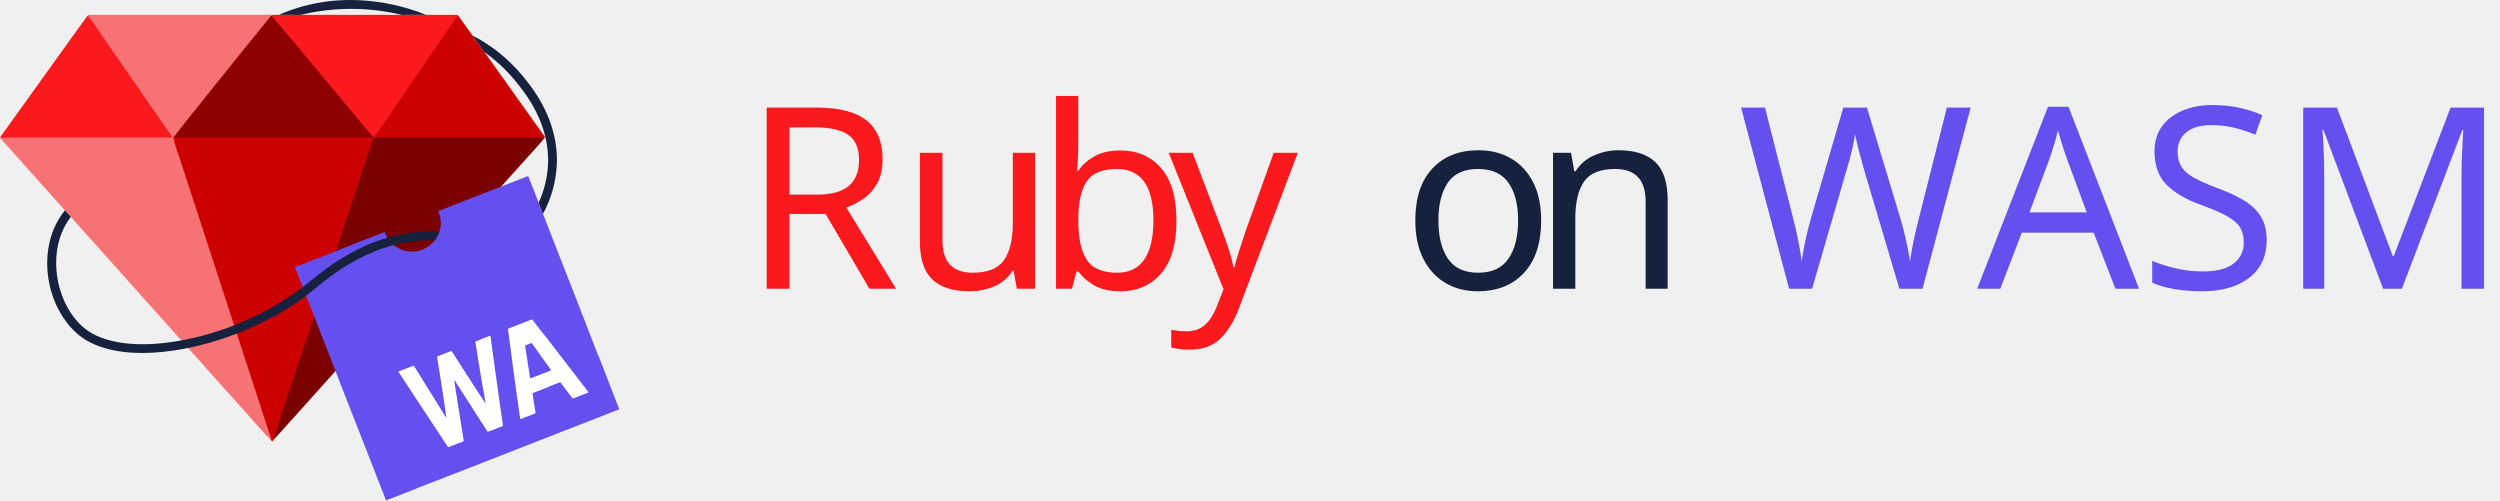
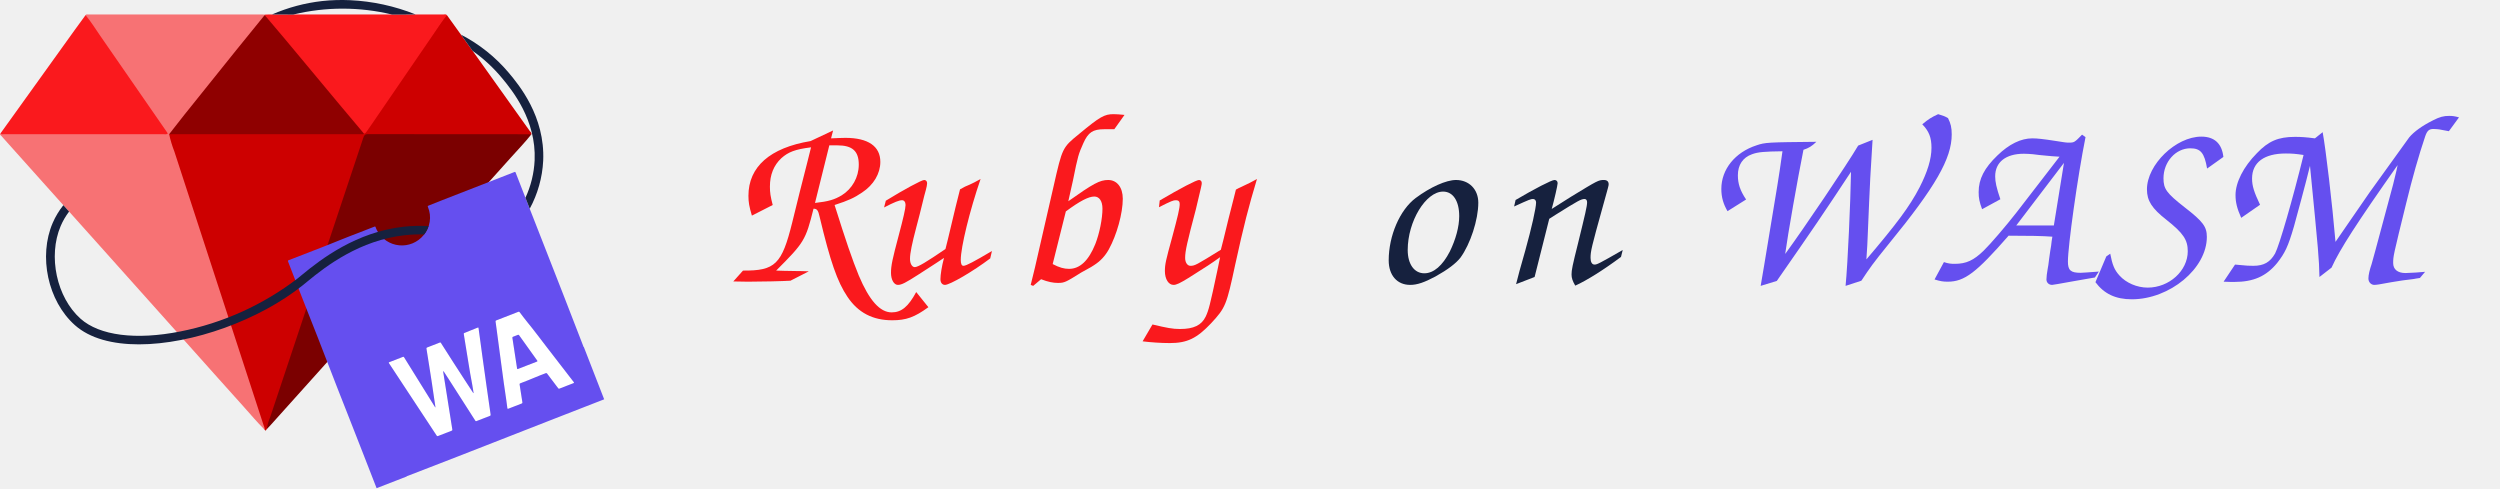
- <svg xmlns="http://www.w3.org/2000/svg" id="Layer_1" data-name="Layer 1" viewBox="0 0 463.143 92.706">
+ <svg xmlns="http://www.w3.org/2000/svg" id="Layer_1" data-name="Layer 1" viewBox="0 0 474.746 92.706">
  <defs>
-     <style>.cls-1{fill:#cd0000;}.cls-2{fill:#f77274;}.cls-3{fill:#7b0000;}.cls-4,.cls-9{fill:#fa191d;}.cls-5{fill:#8f0000;}.cls-6{fill:#fff;}.cls-14,.cls-15,.cls-7{fill:#654fef;}.cls-11,.cls-12,.cls-8{fill:#16213e;}.cls-9{font-size:47px;font-family:ChalkboardSE-Regular, Chalkboard SE;}.cls-10{letter-spacing:-0.031em;}.cls-11{letter-spacing:0.025em;}.cls-12,.cls-15{letter-spacing:-0em;}.cls-13{letter-spacing:-0.078em;}.cls-14{letter-spacing:-0.045em;}</style>
+     <style>
+       .cls-1 {
+         fill: #cd0000;
+       }
+ 
+       .cls-2 {
+         fill: #f77274;
+       }
+ 
+       .cls-3 {
+         fill: #7b0000;
+       }
+ 
+       .cls-10, .cls-11, .cls-14, .cls-4 {
+         fill: #fa191d;
+       }
+ 
+       .cls-5 {
+         fill: #8f0000;
+       }
+ 
+       .cls-6 {
+         fill: #fff;
+       }
+ 
+       .cls-15, .cls-16, .cls-7 {
+         fill: #654fef;
+       }
+ 
+       .cls-12, .cls-13, .cls-8 {
+         fill: #16213e;
+       }
+ 
+       .cls-10, .cls-11, .cls-12, .cls-13, .cls-14, .cls-15, .cls-16, .cls-9 {
+         isolation: isolate;
+       }
+ 
+       .cls-10, .cls-11, .cls-12, .cls-13, .cls-14, .cls-15, .cls-16 {
+         font-size: 47px;
+         font-family: ComicSansMS, Comic Sans MS;
+       }
+ 
+       .cls-11 {
+         letter-spacing: -0.03em;
+       }
+ 
+       .cls-12 {
+         letter-spacing: 0.025em;
+       }
+ 
+       .cls-14 {
+         letter-spacing: -0.078em;
+       }
+ 
+       .cls-15 {
+         letter-spacing: -0.045em;
+       }
+     </style>
  </defs>
  <g id="ruby">
-     <path class="cls-1" d="M151.994,261.051c-.104.204-.206.424-.401.064a6.594,6.594,0,0,1-.653-1.746c-1.811-5.366-3.52-10.766-5.29-16.145-1.891-5.748-3.752-11.505-5.631-17.257-1.912-5.854-3.802-11.715-5.727-17.565-.303-.92-.588-1.847-.878-2.771-.097-.308-.21-.652.272-.773a3.308,3.308,0,0,1,.773-.053q17.868-.003,35.733-.003a1.122,1.122,0,0,0,.798-.593q2.75-4.028,5.503-8.054c3.023-4.428,6.047-8.855,9.132-13.24.151-.215.241-.53.604-.5q2.86,3.979,5.719,7.959,5.009,7.009,10.001,14.029c.136.191.371.343.331.631a2.078,2.078,0,0,1-1.193.19q-14.567.002-29.134.001c-1.23,0-1.231 0-1.618,1.163q-8.77,26.314-17.546,52.625A11.516,11.516,0,0,1,151.994,261.051Z" transform="translate(-101.3569 -179.54)" />
-     <path class="cls-2" d="M133.477,205.02a20.809,20.809,0,0,0,.988,3.283q4.559,14.061,9.161,28.108,3.908,11.979,7.81,23.96a1.289,1.289,0,0,1,.157.745c-1.418-1.383-2.673-2.915-3.998-4.382-3.246-3.595-6.465-7.215-9.693-10.826q-8.975-10.037-17.948-20.075-5.231-5.848-10.472-11.688-3.943-4.4-7.88-8.804c-.101-.114-.383-.206-.162-.452a5.008,5.008,0,0,1,.9-.055q14.821.003,29.641-.002c.253-0.0.613.118.733-.092.147-.26-.175-.491-.325-.708q-6.453-9.351-12.921-18.692c-.503-.725-.999-1.454-1.505-2.177a1.629,1.629,0,0,1-.356-.749c.136-.212.35-.123.529-.123q16.55-.007,33.1-.002c.128,0,.257.017.385.027a.256.256,0,0,1,.011.181c-.892,1.318-1.942,2.516-2.937,3.753q-5.941,7.384-11.86,14.786c-.928,1.156-1.865,2.305-2.788,3.465A2.36,2.36,0,0,1,133.477,205.02Z" transform="translate(-101.3569 -179.54)" />
-     <path class="cls-3" d="M151.994,261.051a10.226,10.226,0,0,1,.686-2.338q8.822-26.496,17.659-52.987c.15-.451.295-.715.864-.714q15.539.032,31.078.02c-1.246,1.564-2.634,3.004-3.968,4.49q-22.839,25.448-45.693,50.882C152.42,260.629,152.203,260.837,151.994,261.051Z" transform="translate(-101.3569 -179.54)" />
-     <path class="cls-4" d="M151.62,182.401a.357.357,0,0,0-.001-.087c.236-.01.472-.027.708-.027q16.593-.002,33.186.005c.238 0.0.514-.123.717.122-.938,1.145-1.728,2.396-2.564,3.613q-5.792,8.432-11.56,16.881c-.363.531-.743,1.051-1.103,1.584-.136.201-.261.398-.533.417-.419-.051-.573-.424-.796-.689q-5.506-6.548-10.975-13.129-3.354-4.014-6.71-8.025A1.16,1.16,0,0,1,151.62,182.401Z" transform="translate(-101.3569 -179.54)" />
-     <path class="cls-4" d="M117.605,182.412c1.008,1.2,1.823,2.537,2.714,3.82q6.406,9.226,12.784,18.471a1.597,1.597,0,0,1,.108.227,1.041,1.041,0,0,1-.701.093q-15.173.007-30.347-.001c-.242-0-.521.111-.725-.134q7.057-9.831,14.115-19.662C116.232,184.283,116.922,183.35,117.605,182.412Z" transform="translate(-101.3569 -179.54)" />
-     <path class="cls-5" d="M151.62,182.401c1.191,1.409,2.388,2.813,3.573,4.227q2.502,2.986,4.991,5.982,2.782,3.339,5.562,6.68,2.354,2.816,4.723,5.619c-.153.172-.359.116-.546.116q-18.223-0-36.446-.005c.952-1.217,1.893-2.442,2.859-3.648q4.875-6.091,9.766-12.169C147.933,186.929,149.78,184.668,151.62,182.401Z" transform="translate(-101.3569 -179.54)" />
+     <path class="cls-1" d="M197.521,341.094c-.104.204-.206.424-.401.064a6.594,6.594,0,0,1-.653-1.746c-1.811-5.366-3.52-10.766-5.29-16.145-1.891-5.748-3.752-11.505-5.631-17.257-1.912-5.854-3.802-11.715-5.727-17.565-.303-.92-.588-1.847-.878-2.771-.097-.308-.21-.652.272-.773a3.308,3.308,0,0,1,.773-.053q17.868-.003,35.733-.003a1.122,1.122,0,0,0,.798-.593q2.75-4.028,5.503-8.054c3.023-4.428,6.047-8.855,9.132-13.24.151-.215.241-.53.604-.5q2.86,3.979,5.719,7.959,5.009,7.009,10.001,14.029c.136.191.371.343.331.631a2.078,2.078,0,0,1-1.193.19q-14.567.002-29.134.001c-1.23,0-1.231 0-1.618,1.163q-8.77,26.314-17.546,52.625A11.514,11.514,0,0,1,197.521,341.094Z" transform="translate(-146.8845 -259.5825)" />
+     <path class="cls-2" d="M179.005,285.062a20.808,20.808,0,0,0,.988,3.283q4.559,14.061,9.161,28.108,3.908,11.979,7.81,23.96a1.289,1.289,0,0,1,.157.745c-1.418-1.383-2.673-2.915-3.998-4.382-3.246-3.595-6.465-7.215-9.693-10.826q-8.975-10.037-17.948-20.075-5.231-5.848-10.472-11.688-3.943-4.4-7.88-8.804c-.101-.114-.383-.206-.162-.452a5.008,5.008,0,0,1,.9-.055q14.821.003,29.641-.002c.253-0.0.613.118.733-.092.147-.26-.175-.491-.325-.708q-6.453-9.351-12.921-18.692c-.503-.725-.999-1.454-1.505-2.177a1.629,1.629,0,0,1-.356-.749c.136-.212.35-.123.529-.123q16.55-.007,33.1-.002c.128,0,.257.017.385.027a.256.256,0,0,1,.011.181c-.892,1.318-1.942,2.516-2.937,3.753q-5.941,7.384-11.86,14.786c-.928,1.156-1.865,2.305-2.788,3.465A2.36,2.36,0,0,1,179.005,285.062Z" transform="translate(-146.8845 -259.5825)" />
+     <path class="cls-3" d="M197.521,341.094a10.226,10.226,0,0,1,.686-2.338q8.822-26.496,17.659-52.987c.15-.451.295-.715.864-.714q15.539.032,31.078.02c-1.246,1.564-2.634,3.004-3.968,4.49q-22.839,25.448-45.693,50.882C197.948,340.671,197.731,340.879,197.521,341.094Z" transform="translate(-146.8845 -259.5825)" />
+     <path class="cls-4" d="M197.148,262.444a.357.357,0,0,0-.001-.087c.236-.01.472-.027.708-.027q16.593-.002,33.186.005c.238 0.0.514-.123.717.122-.938,1.145-1.728,2.396-2.564,3.613q-5.792,8.432-11.56,16.881c-.363.531-.743,1.051-1.103,1.584-.136.201-.261.398-.533.417-.419-.051-.573-.424-.796-.689q-5.506-6.548-10.975-13.129-3.354-4.014-6.71-8.025A1.16,1.16,0,0,1,197.148,262.444Z" transform="translate(-146.8845 -259.5825)" />
+     <path class="cls-4" d="M163.133,262.455c1.008,1.2,1.823,2.537,2.714,3.82q6.406,9.226,12.784,18.471a1.598,1.598,0,0,1,.108.227,1.041,1.041,0,0,1-.701.093q-15.173.007-30.347-.001c-.242-0-.521.111-.725-.134q7.057-9.831,14.115-19.662C161.759,264.326,162.449,263.392,163.133,262.455Z" transform="translate(-146.8845 -259.5825)" />
+     <path class="cls-5" d="M197.148,262.444c1.191,1.409,2.388,2.813,3.573,4.227q2.502,2.986,4.991,5.982,2.782,3.339,5.562,6.68,2.354,2.816,4.723,5.619c-.153.172-.359.116-.546.116q-18.223-0-36.446-.005c.952-1.217,1.893-2.442,2.859-3.648q4.875-6.091,9.766-12.169C193.46,266.971,195.308,264.71,197.148,262.444Z" transform="translate(-146.8845 -259.5825)" />
  </g>
  <g id="tag">
-     <path class="cls-6" d="M184.051,256.884q-.132-.886-.264-1.772c-.301-2.008-.574-4.021-.913-6.023-.188-1.11-.34-2.224-.53-3.333-.024-.142.02-.192.142-.239q1.185-.452,2.364-.919a.17.17,0,0,1,.249.082c1.507,2.357,3.001,4.723,4.538,7.061.52.79,1.025,1.59,1.552,2.376.021.031.047.059.072.089.052-.05.022-.101.014-.15-.077-.477-.141-.957-.234-1.431-.53-2.706-.902-5.438-1.373-8.154-.085-.489-.156-.98-.235-1.47-.016-.098-.031-.176.102-.225.829-.303,1.621-.698,2.454-.993.223-.079.221-.084.253.143.495,3.608.97,7.219,1.492,10.823q.397,2.744.788,5.489c.021.147.005.225-.155.285-.834.312-1.663.637-2.491.966a.189.189,0,0,1-.278-.092q-2.483-3.887-4.975-7.769c-.31-.483-.623-.964-.936-1.445a.29.29,0,0,0-.188-.157c.065.412.127.811.19,1.209q.778,4.928,1.561,9.856c.024.151-.021.203-.149.252q-1.284.491-2.563.996c-.114.045-.18.04-.253-.071q-4.522-6.874-9.053-13.742c-.098-.148-.041-.174.082-.221q1.265-.486,2.526-.983a.176.176,0,0,1,.262.086q2.879,4.644,5.767,9.283c.043.07.091.136.137.204Z" transform="translate(-101.3569 -179.54)" />
-     <path class="cls-6" d="M208.915,252.823c-.427.166-.857.325-1.28.502a.216.216,0,0,1-.296-.074l-.008-.014c-.682-.906-1.372-1.806-2.052-2.714a.231.231,0,0,0-.307-.11l-.02.011c-.663.27-1.346.495-1.998.79-.917.415-1.868.739-2.798,1.118a.171.171,0,0,0-.134.202l.007.026c.178,1.114.344,2.229.522,3.343a.21.21,0,0,1-.162.28q-1.232.464-2.454.953c-.158.063-.218.058-.239-.132-.053-.493-.12-.985-.195-1.476-.674-4.432-1.202-8.883-1.82-13.322-.075-.536-.139-1.074-.218-1.609a.165.165,0,0,1,.108-.208l.021-.005q2.104-.813,4.204-1.635a.174.174,0,0,1,.236.068l.004.007c.488.641.964,1.292,1.476,1.913,1.274,1.546,2.458,3.161,3.686,4.743,1.707,2.199,3.4,4.407,5.103,6.609.102.132.068.174-.069.225C209.791,252.478,209.354,252.652,208.915,252.823Zm-7.405-3.916c.589-.229,1.177-.462,1.769-.684.144-.054.176-.101.078-.237q-1.715-2.386-3.419-4.78a.167.167,0,0,0-.221-.083l-.017.009c-.297.125-.598.243-.902.35-.133.047-.155.113-.134.244q.446,2.875.879,5.752c.022.15.057.177.2.119C200.329,249.361,200.92,249.136,201.509,248.907Z" transform="translate(-101.3569 -179.54)" />
-     <path class="cls-7" d="M178.577,270.029l-5.703,2.216c-1.839-4.663-3.619-9.35-5.476-14.007-2.586-6.485-5.032-13.025-7.626-19.507-1.266-3.164-2.474-6.351-3.712-9.527-.053-.136-.043-.192.104-.25,3.318-1.308,6.664-2.544,9.962-3.905,1.139-.47,2.296-.897,3.445-1.343.956-.372,1.914-.741,2.868-1.118.135-.053.204-.051.251.104a3.691,3.691,0,0,0,.312.687,5.324,5.324,0,0,0,8.773.842,5.183,5.183,0,0,0,.849-5.367c-.038-.102-.097-.185.07-.252q1.282-.514,2.566-1.022c4.575-1.803,9.164-3.572,13.746-5.357.147-.057.211-.06.278.111,1.826,4.648,3.609,9.312,5.448,13.955,2.496,6.301,4.92,12.63,7.378,18.947.028.072.025.169.119.205l3.858,9.928c-6.105,2.399-12.232,4.739-18.331,7.155-6.31,2.5-12.649,4.927-18.975,7.387C178.709,269.938,178.613,269.935,178.577,270.029Zm5.474-13.146-.045.012c-.046-.068-.094-.134-.137-.204q-2.886-4.64-5.767-9.283a.176.176,0,0,0-.262-.086q-1.26.498-2.526.983c-.123.047-.179.073-.082.221q4.533,6.867,9.053,13.742c.074.112.14.116.253.071q1.279-.504,2.563-.996c.129-.049.173-.101.149-.252q-.787-4.927-1.561-9.856c-.063-.399-.126-.797-.19-1.209a.29.29,0,0,1,.188.157c.313.481.626.962.936,1.445q2.49,3.883,4.975,7.769a.189.189,0,0,0,.278.092c.828-.329,1.657-.654,2.491-.966.16-.06.176-.139.155-.285q-.387-2.745-.788-5.489c-.522-3.604-.997-7.215-1.492-10.823-.031-.227-.03-.222-.253-.143-.833.295-1.625.689-2.454.993-.132.048-.117.127-.102.225.078.49.15.981.235,1.47.47,2.716.843,5.448,1.373,8.154.093.474.157.954.234,1.431.008.049.038.099-.014.15-.025-.03-.051-.058-.072-.089-.527-.786-1.033-1.585-1.552-2.376-1.537-2.338-3.031-4.703-4.538-7.061a.17.17,0,0,0-.249-.082q-1.18.466-2.364.919c-.123.047-.167.097-.142.239.189,1.109.342,2.223.53,3.333.339,2.002.612,4.014.913,6.023q.133.886.264,1.772Zm24.864-4.061c.439-.171.877-.345,1.318-.51.137-.051.171-.093.069-.225-1.703-2.201-3.397-4.41-5.103-6.609-1.228-1.582-2.412-3.197-3.686-4.743-.512-.621-.988-1.272-1.476-1.913a.174.174,0,0,0-.233-.079l-.007.004q-2.1.823-4.204,1.635a.165.165,0,0,0-.133.192l.005.021c.079.535.144,1.073.218,1.609.617,4.439,1.145,8.891,1.82,13.322.075.49.141.983.195,1.476.021.19.08.195.239.132q1.223-.487,2.454-.953a.21.21,0,0,0,.162-.28c-.178-1.114-.344-2.229-.522-3.343a.171.171,0,0,1,.101-.221l.026-.007c.93-.379,1.882-.702,2.798-1.118.651-.295,1.334-.52,1.998-.79a.231.231,0,0,1,.316.08l.011.02c.68.908,1.37,1.807,2.052,2.714a.216.216,0,0,0,.29.095l.014-.008c.423-.176.853-.336,1.28-.502Z" transform="translate(-101.3569 -179.54)" />
-     <path class="cls-7" d="M201.509,248.907c-.589.229-1.181.454-1.767.69-.144.058-.178.03-.2-.119q-.432-2.877-.879-5.752c-.02-.131.001-.197.134-.244.304-.107.605-.225.902-.35a.167.167,0,0,1,.229.058l.009.017q1.706,2.393,3.419,4.78c.098.136.066.183-.078.237C202.687,248.445,202.099,248.678,201.509,248.907Z" transform="translate(-101.3569 -179.54)" />
+     <path class="cls-6" d="M229.579,336.926l-.264-1.772c-.301-2.008-.574-4.021-.913-6.023-.188-1.11-.34-2.224-.53-3.333-.024-.142.02-.192.142-.239q1.185-.452,2.364-.919a.17.17,0,0,1,.249.082c1.507,2.357,3.001,4.723,4.538,7.061.52.79,1.025,1.59,1.552,2.376.021.031.047.059.072.089.052-.05.022-.101.014-.15-.077-.477-.141-.957-.234-1.431-.53-2.706-.902-5.438-1.373-8.154-.085-.489-.156-.98-.235-1.47-.016-.098-.031-.176.102-.225.829-.303,1.621-.698,2.454-.993.223-.079.221-.084.253.143.495,3.608.97,7.219,1.492,10.823q.397,2.744.788,5.489c.021.147.005.225-.155.285-.834.312-1.663.637-2.491.966a.189.189,0,0,1-.278-.092q-2.483-3.887-4.975-7.769c-.31-.483-.623-.964-.936-1.445a.29.29,0,0,0-.188-.157c.065.412.127.811.19,1.209q.778,4.928,1.561,9.856c.024.151-.021.203-.149.252q-1.284.491-2.563.996c-.114.045-.18.04-.253-.071q-4.522-6.874-9.053-13.742c-.098-.148-.041-.174.082-.221q1.265-.486,2.526-.983a.176.176,0,0,1,.262.086q2.879,4.644,5.767,9.283c.043.07.091.136.137.204Z" transform="translate(-146.8845 -259.5825)" />
+     <path class="cls-6" d="M254.442,332.865c-.427.166-.857.325-1.28.502a.216.216,0,0,1-.296-.074l0,0-.008-.014c-.682-.906-1.372-1.806-2.052-2.714a.231.231,0,0,0-.307-.11h0l-.02.011c-.663.27-1.346.495-1.998.79-.917.415-1.868.739-2.798,1.118a.171.171,0,0,0-.134.202l.007.026c.178,1.114.344,2.229.522,3.343a.21.21,0,0,1-.162.28q-1.232.464-2.454.953c-.158.063-.218.058-.239-.132-.053-.493-.12-.985-.195-1.476-.674-4.432-1.202-8.883-1.82-13.322-.075-.536-.139-1.074-.218-1.609a.165.165,0,0,1,.108-.208h0l.021-.005q2.104-.813,4.204-1.635a.174.174,0,0,1,.236.068h0l.004.007c.488.641.964,1.292,1.476,1.913,1.274,1.546,2.458,3.161,3.686,4.743,1.707,2.199,3.4,4.407,5.103,6.609.102.132.068.174-.069.225C255.319,332.52,254.881,332.695,254.442,332.865ZM247.037,328.95c.589-.229,1.177-.462,1.769-.684.144-.054.176-.101.078-.237q-1.715-2.386-3.419-4.78a.167.167,0,0,0-.221-.083h0l-.017.009c-.297.125-.598.243-.902.35-.133.047-.155.113-.134.244q.446,2.875.879,5.752c.022.15.057.177.2.119.586-.236,1.177-.461,1.767-.69Z" transform="translate(-146.8845 -259.5825)" />
+     <path class="cls-7" d="M224.104,350.072l-5.703,2.216c-1.839-4.663-3.619-9.35-5.476-14.007-2.586-6.485-5.032-13.025-7.626-19.507-1.266-3.164-2.474-6.351-3.712-9.527-.053-.136-.043-.192.104-.25,3.318-1.308,6.664-2.544,9.962-3.905,1.139-.47,2.296-.897,3.445-1.343.956-.372,1.914-.741,2.868-1.118.135-.053.204-.051.251.104a3.691,3.691,0,0,0,.312.687,5.324,5.324,0,0,0,8.773.842,5.183,5.183,0,0,0,.849-5.367c-.038-.102-.097-.185.07-.252q1.282-.514,2.566-1.022c4.575-1.803,9.164-3.572,13.746-5.357.147-.057.211-.06.278.111,1.826,4.648,3.609,9.312,5.448,13.955,2.496,6.301,4.92,12.63,7.378,18.947.028.072.025.169.119.205l3.858,9.928c-6.105,2.399-12.232,4.739-18.331,7.155-6.31,2.5-12.649,4.927-18.975,7.387C224.237,349.981,224.14,349.977,224.104,350.072ZM229.579,336.926l-.045.012c-.046-.068-.094-.134-.137-.204q-2.886-4.64-5.767-9.283a.176.176,0,0,0-.262-.086q-1.26.498-2.526.983c-.123.047-.179.073-.082.221q4.533,6.867,9.053,13.742c.074.112.14.116.253.071q1.279-.504,2.563-.996c.129-.049.173-.101.149-.252q-.787-4.927-1.561-9.856c-.063-.399-.126-.797-.19-1.209a.29.29,0,0,1,.188.157c.313.481.626.962.936,1.445q2.49,3.883,4.975,7.769a.189.189,0,0,0,.278.092c.828-.329,1.657-.654,2.491-.966.16-.06.176-.139.155-.285q-.387-2.745-.788-5.489c-.522-3.604-.997-7.215-1.492-10.823-.031-.227-.03-.222-.253-.143-.833.295-1.625.689-2.454.993-.132.048-.117.127-.102.225.078.49.15.981.235,1.47.47,2.716.843,5.448,1.373,8.154.093.474.157.954.234,1.431.008.049.038.099-.014.15-.025-.03-.051-.058-.072-.089-.527-.786-1.033-1.585-1.552-2.376-1.537-2.338-3.031-4.703-4.538-7.061a.17.17,0,0,0-.249-.082q-1.18.466-2.364.919c-.123.047-.167.097-.142.239.189,1.109.342,2.223.53,3.333.339,2.002.612,4.014.913,6.023q.133.886.264,1.772Zm24.864-4.061c.439-.171.877-.345,1.318-.51.137-.051.171-.093.069-.225-1.703-2.201-3.397-4.41-5.103-6.609-1.228-1.582-2.412-3.197-3.686-4.743-.512-.621-.988-1.272-1.476-1.913a.174.174,0,0,0-.233-.079h0l-.007.004q-2.1.823-4.204,1.635a.165.165,0,0,0-.134.192l0,0,.005.021c.079.535.144,1.073.218,1.609.617,4.439,1.145,8.891,1.82,13.322.075.49.141.983.195,1.476.021.19.08.195.239.132q1.223-.487,2.454-.953a.21.21,0,0,0,.162-.28c-.178-1.114-.344-2.229-.522-3.343a.171.171,0,0,1,.101-.221l.026-.007c.93-.379,1.882-.702,2.798-1.118.651-.295,1.334-.52,1.998-.79a.231.231,0,0,1,.316.08l.011.02c.68.908,1.37,1.807,2.052,2.714a.216.216,0,0,0,.29.095h0l.014-.008c.423-.176.853-.336,1.28-.502Z" transform="translate(-146.8845 -259.5825)" />
+     <path class="cls-7" d="M247.037,328.95c-.589.229-1.181.454-1.767.69-.144.058-.178.03-.2-.119q-.432-2.877-.879-5.752c-.02-.131.001-.197.134-.244.304-.107.605-.225.902-.35a.167.167,0,0,1,.229.058h0l.009.017q1.706,2.393,3.419,4.78c.098.136.066.183-.078.237C248.214,328.488,247.626,328.721,247.037,328.95Z" transform="translate(-146.8845 -259.5825)" />
  </g>
  <g id="line">
-     <path class="cls-8" d="M127.733,244.933c-4.972 0-9.308-1.113-12.157-3.65-5.158-4.594-6.927-13.1-4.216-19.405a14.686,14.686,0,0,1,2.031-3.372l1.084,1.215a12.867,12.867,0,0,0-1.601,2.752c-2.428,5.717-.77,13.537,3.784,17.593,3.601,3.207,10.496,4.09,18.916,2.422a53.814,53.814,0,0,0,22.31-10.084c.263-.211.551-.449.864-.708,3.575-2.95,10.317-8.14,19.34-9.111a27.876,27.876,0,0,1,4.667-.103,5.951,5.951,0,0,1-.844,1.579,26.37,26.37,0,0,0-3.67.144c-8.559.943-14.975,5.872-18.458,8.746-.319.263-.612.505-.879.72C150.675,240.299,137.878,244.933,127.733,244.933Z" transform="translate(-101.3569 -179.54)" />
-     <path class="cls-8" d="M175.82,182.303a39.956,39.956,0,0,0-18.761-.006l-4.046-.011a33.129,33.129,0,0,1,9.512-2.546,34.737,34.737,0,0,1,5.306-.165,38.179,38.179,0,0,1,12.462,2.713Z" transform="translate(-101.3569 -179.54)" />
-     <path class="cls-8" d="M201.949,219.175q-.405-1.042-.81-2.084a19.032,19.032,0,0,0,1.743-7.097c.339-7.694-4.303-13.333-6.142-15.566a28.93,28.93,0,0,0-5.656-5.243q-1.093-1.533-2.187-3.065a29.655,29.655,0,0,1,9.071,7.24c1.867,2.227,6.921,8.257,6.54,16.714A21.328,21.328,0,0,1,201.949,219.175Z" transform="translate(-101.3569 -179.54)" />
+     <path class="cls-8" d="M173.261,324.976c-4.972 0-9.308-1.113-12.157-3.65-5.158-4.594-6.927-13.1-4.216-19.405a14.686,14.686,0,0,1,2.031-3.372l1.084,1.215a12.868,12.868,0,0,0-1.601,2.752c-2.428,5.717-.77,13.537,3.784,17.593,3.601,3.207,10.496,4.09,18.916,2.422a53.814,53.814,0,0,0,22.31-10.084c.263-.211.551-.449.864-.708,3.575-2.95,10.317-8.14,19.34-9.111a27.875,27.875,0,0,1,4.667-.103,5.951,5.951,0,0,1-.844,1.579,26.369,26.369,0,0,0-3.67.144c-8.559.943-14.975,5.872-18.458,8.746-.319.263-.612.505-.879.72C196.203,320.342,183.406,324.976,173.261,324.976Z" transform="translate(-146.8845 -259.5825)" />
+     <path class="cls-8" d="M221.347,262.345a39.956,39.956,0,0,0-18.761-.006l-4.046-.011a33.129,33.129,0,0,1,9.512-2.546,34.739,34.739,0,0,1,5.306-.165,38.179,38.179,0,0,1,12.462,2.713Z" transform="translate(-146.8845 -259.5825)" />
+     <path class="cls-8" d="M247.477,299.217q-.405-1.042-.81-2.084a19.032,19.032,0,0,0,1.743-7.097c.339-7.694-4.303-13.333-6.142-15.566a28.93,28.93,0,0,0-5.656-5.243l-2.187-3.065a29.655,29.655,0,0,1,9.071,7.24c1.867,2.227,6.921,8.257,6.54,16.714A21.328,21.328,0,0,1,247.477,299.217Z" transform="translate(-146.8845 -259.5825)" />
  </g>
-   <text class="cls-9" transform="translate(137.4712 53.49201)">Ru<tspan class="cls-10" x="54.166" y="0">b</tspan>
-     <tspan x="78.991" y="0">y </tspan>
-     <tspan class="cls-11" x="122.147" y="0">o</tspan>
-     <tspan class="cls-12" x="146.244" y="0">n</tspan>
-     <tspan class="cls-13" x="170.236" y="0"> </tspan>
-     <tspan class="cls-14" x="184.517" y="0">W</tspan>
-     <tspan class="cls-15" x="228.817" y="0">ASM</tspan>
-   </text>
+   <g class="cls-9">
+     <text class="cls-10" transform="translate(137.4711 53.492)">Ru</text>
+     <text class="cls-11" transform="translate(191.6367 53.492)">b</text>
+     <text class="cls-10" transform="translate(216.4619 53.492)">y </text>
+     <text class="cls-12" transform="translate(259.6181 53.492)">o</text>
+     <text class="cls-13" transform="translate(283.7148 53.492)">n</text>
+     <text class="cls-14" transform="translate(307.707 53.492)"> </text>
+     <text class="cls-15" transform="translate(321.9882 53.492)">W</text>
+     <text class="cls-16" transform="translate(366.2881 53.492)">ASM</text>
+   </g>
</svg>
